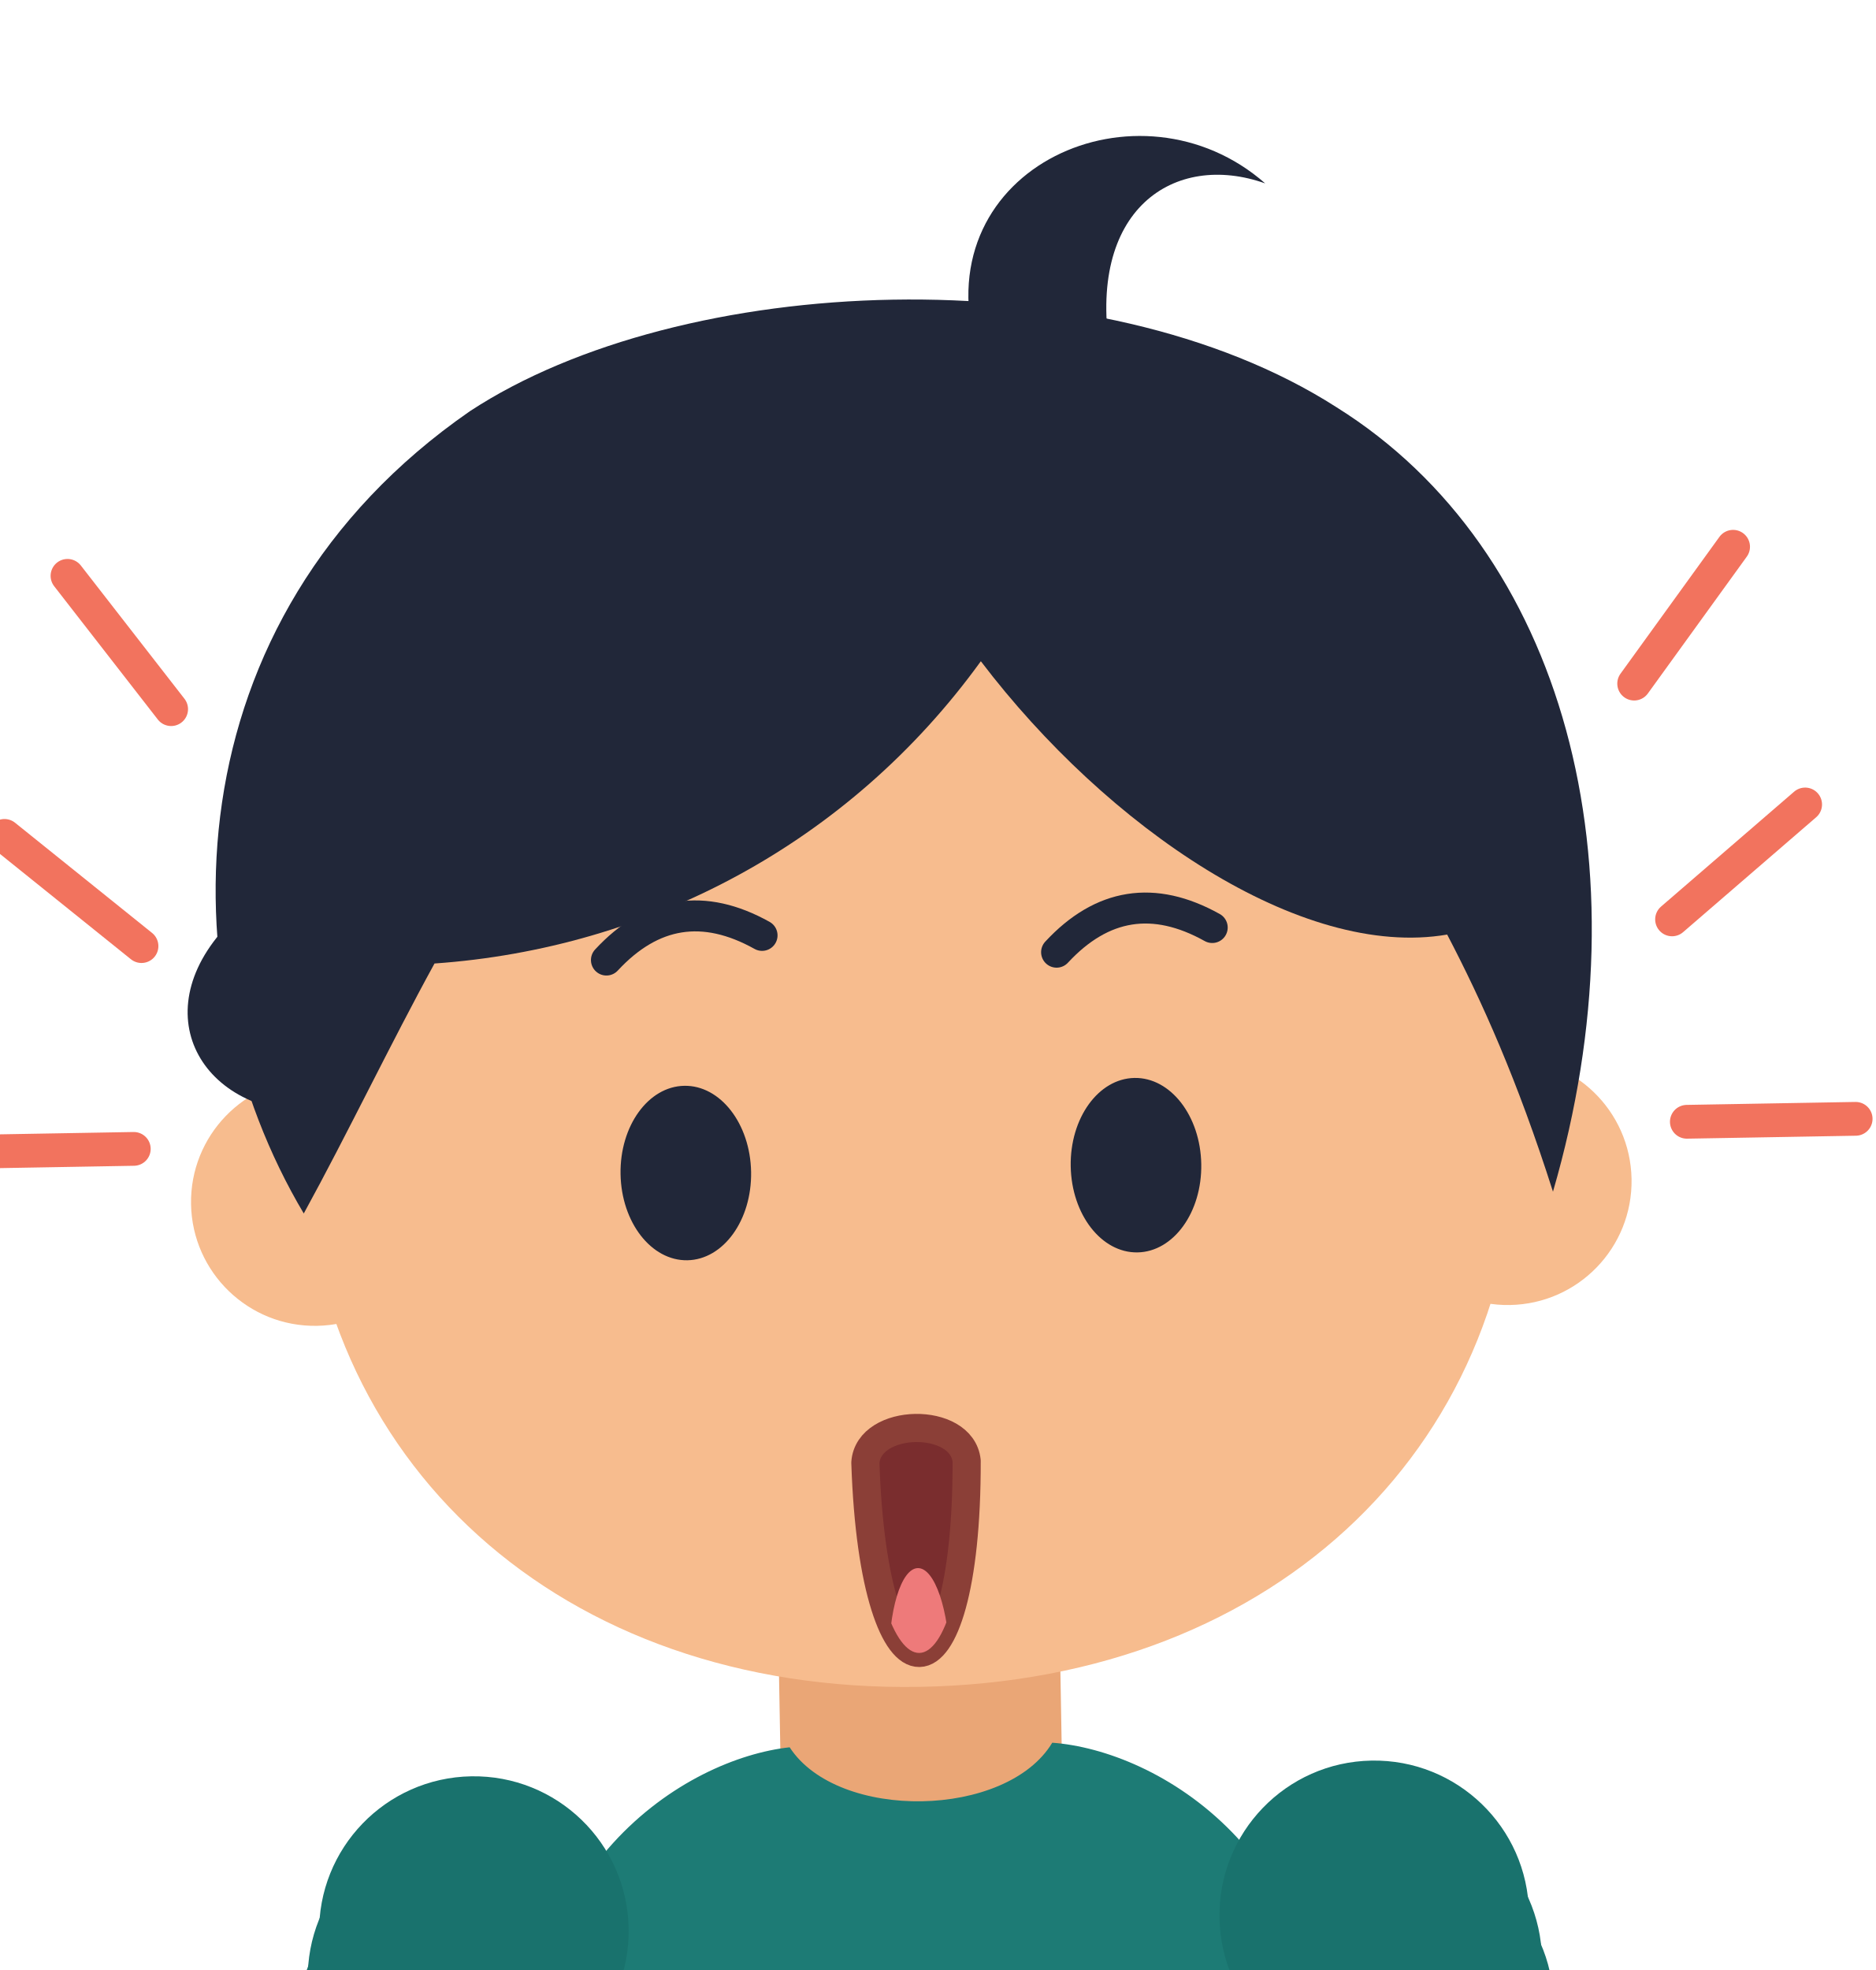
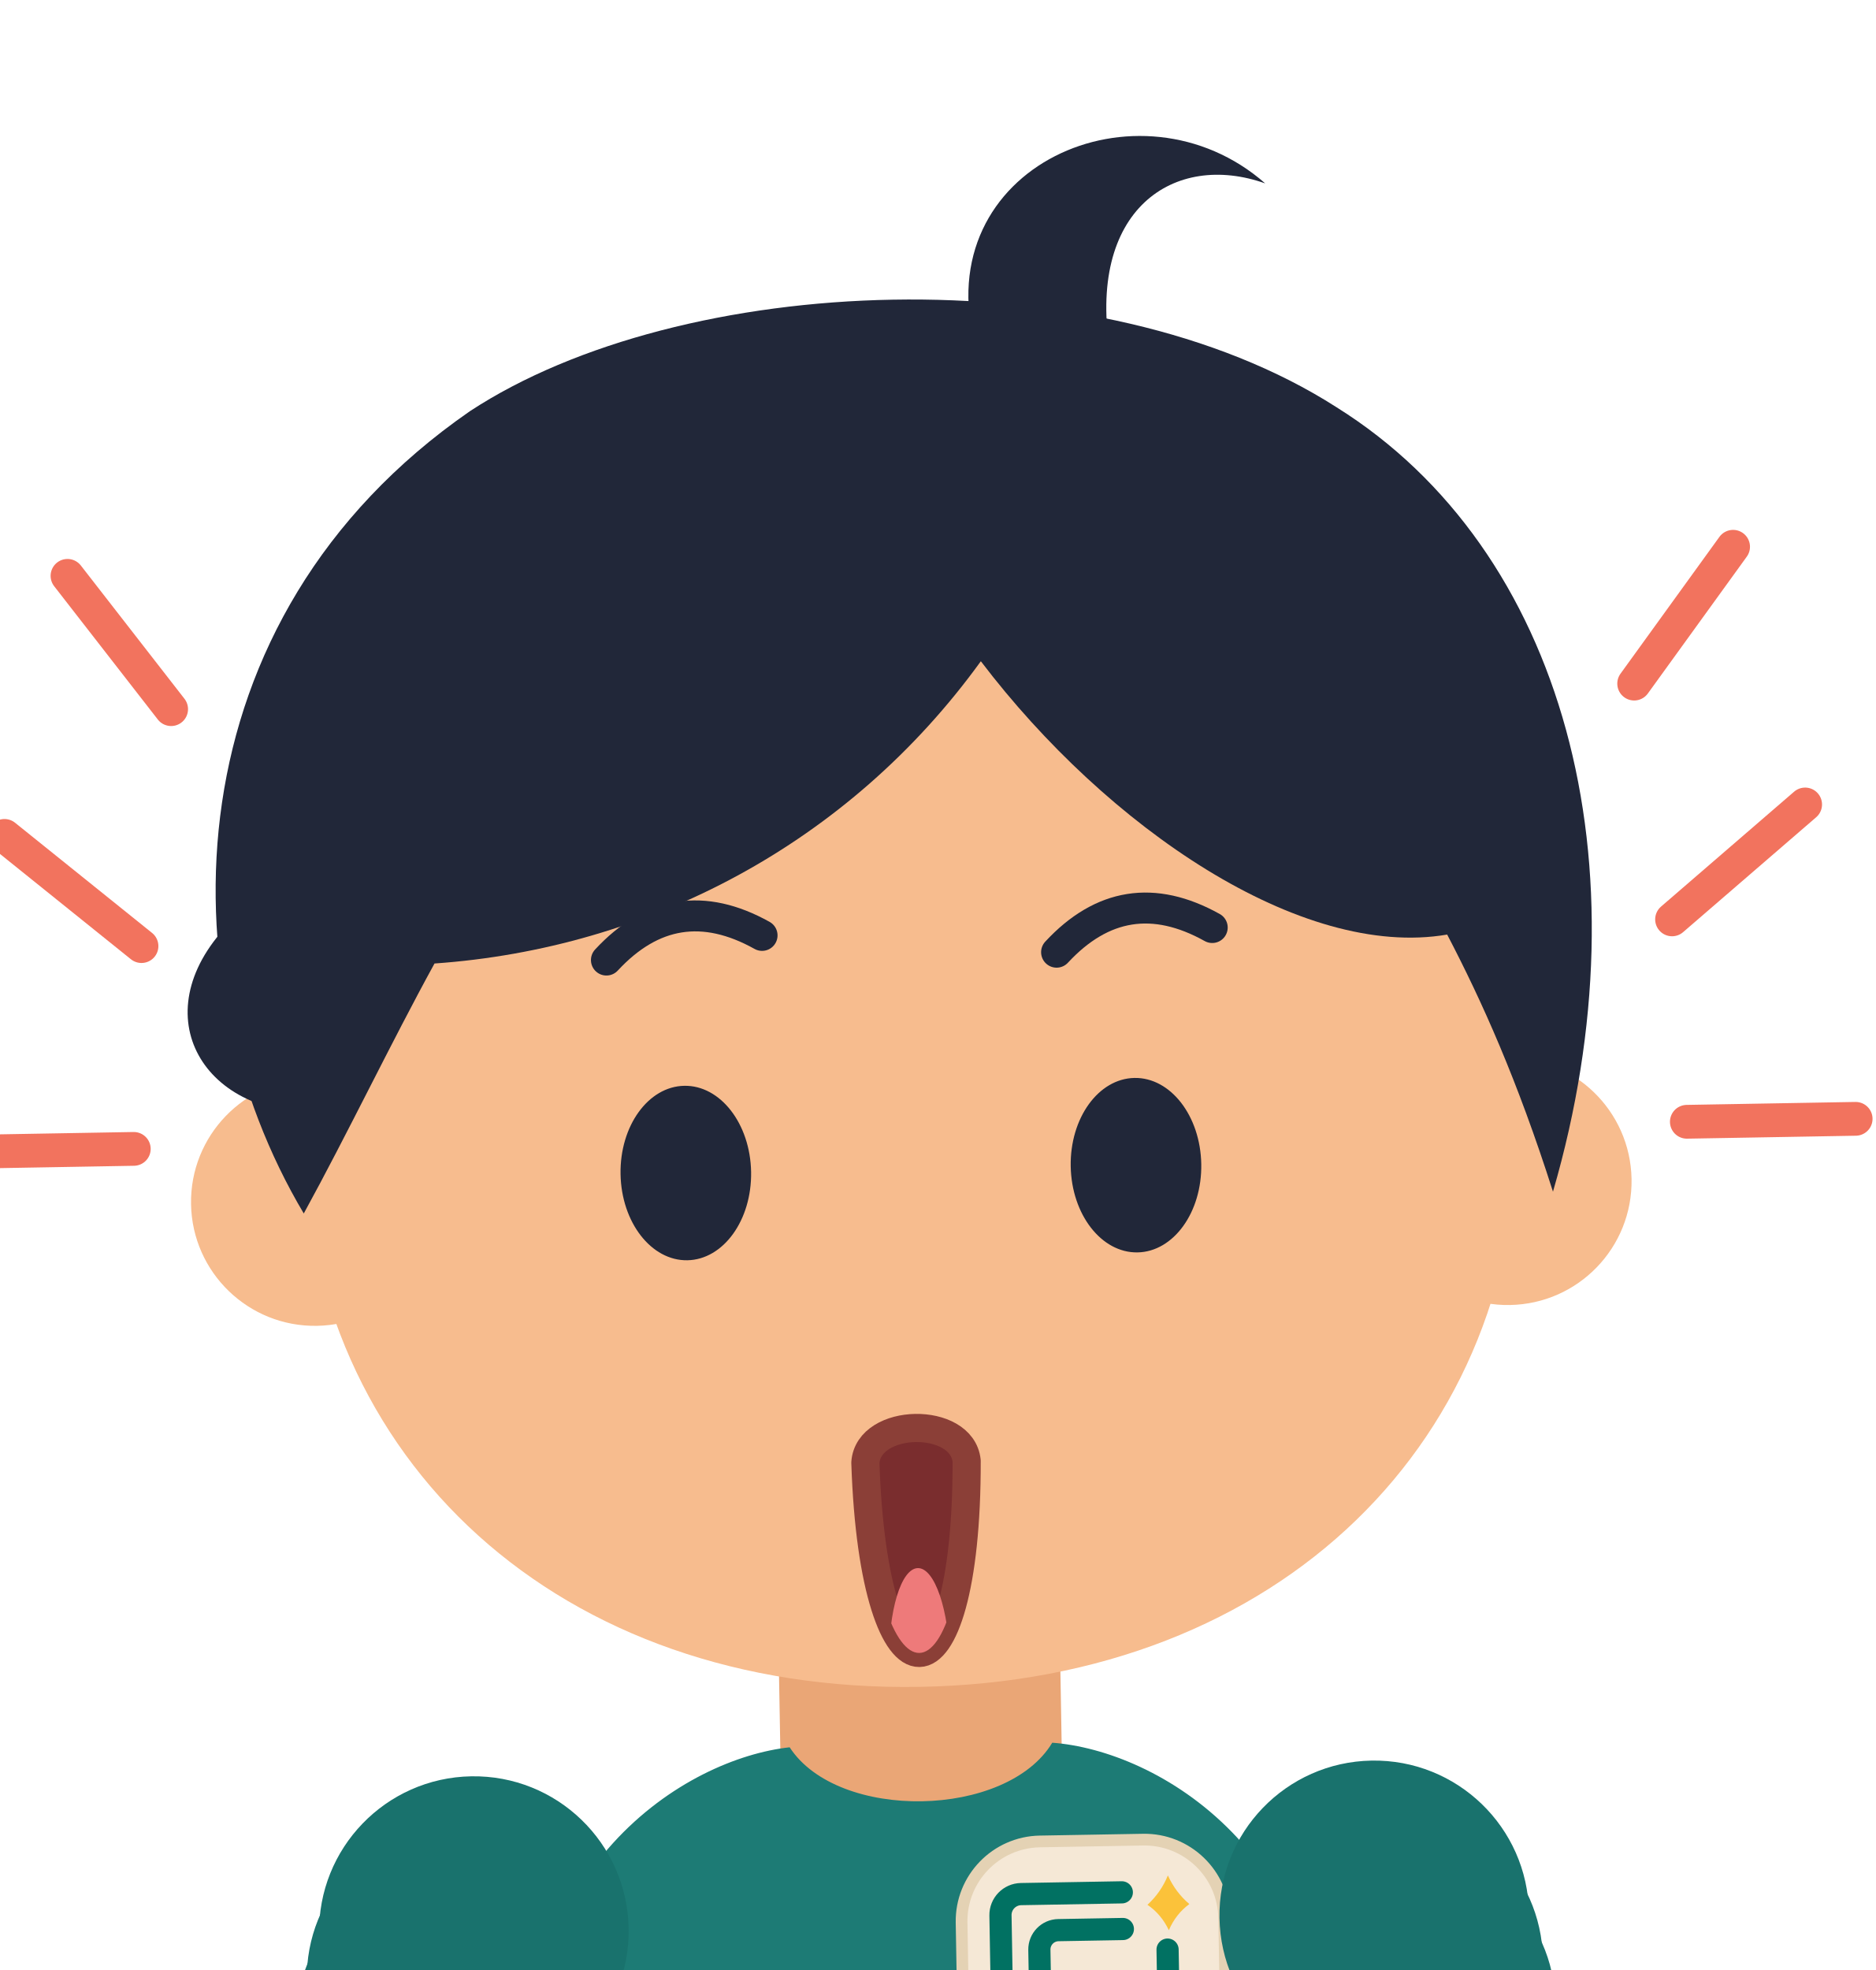
<svg xmlns="http://www.w3.org/2000/svg" viewBox="0 0 400 420" role="img" aria-label="Raka">
  <path d="M130 566L194 566L190 736L134 736Z" fill="#212739" stroke="#212739" stroke-width="12" stroke-linejoin="round" />
  <path d="M206 566L270 566L266 736L210 736Z" fill="#212739" stroke="#212739" stroke-width="12" stroke-linejoin="round" />
  <path d="M88 778C82 750 112 734 152 736L190 738C202 752 200 778 188 778Z" fill="#F5E8D6" />
  <path d="M312 778C318 750 288 734 248 736L210 738C198 752 200 778 212 778Z" fill="#F5E8D6" />
  <g class="raka-body" transform="translate(0 0) rotate(-1 200 580)">
    <rect x="170" y="336" width="60" height="62" rx="16" fill="#EAA676" />
    <g transform="translate(200 580) scale(1 1) translate(-200 -580)">
      <path d="M114 452C112 396 150 374 172 372C182 388 218 388 228 372C250 374 288 396 286 452L296 566C250 588 150 588 104 566Z" fill="#1D7B75" />
+     </g>
+     <g class="raka-patch">
+       <rect x="208" y="393" width="56" height="56" rx="17" fill="#F5E8D6" stroke="#E4D2B4" stroke-width="2.5" />
+       <g transform="translate(236 421) scale(0.1719) translate(-128 -128)">
+         <g fill="none" stroke="#017162" stroke-width="27.5" stroke-linecap="round" stroke-linejoin="round">
+           <path d="M164.5 30H39.5A26 26 0 0 0 13.5 56V205.5A26 26 0 0 0 39.5 231.5H221.5" />
+           <path d="M165 75.5H85A24 24 0 0 0 61 99.5V160.5A24 24 0 0 0 85 184.5H196A24 24 0 0 0 220 160.5V102" />
+         </g>
+         <path d="M222 10Q231 31 248 46Q231 58 222 78Q213 58 196 46Q213 31 222 10Z" fill="#FBC23A" />
+       </g>
    </g>
    <g class="raka-head" transform="translate(200 362) rotate(0) scale(1.2) translate(-200 -306)">
      <circle cx="94" cy="216" r="22" fill="#F7BC8E" />
      <circle cx="306" cy="216" r="22" fill="#F7BC8E" />
      <path d="M200 92C270 92 308 138 308 204C308 262 264 304 200 304C136 304 92 262 92 204C92 138 130 92 200 92Z" fill="#F7BC8E" />
      <g transform="translate(200 0) scale(1 1) translate(-200 0)">
        <path d="M146 187Q160 176 174 187" fill="none" stroke="#212739" stroke-width="5.5" stroke-linecap="round" transform="translate(0 -15) rotate(-8 160 184)" />
        <path d="M226 187Q240 176 254 187" fill="none" stroke="#212739" stroke-width="5.5" stroke-linecap="round" transform="translate(0 -15) rotate(-8 240 184)" />
        <ellipse cx="160" cy="212" rx="11.6" ry="15.5" fill="#212739" opacity="1" />
        <path d="M146 217Q160 195 174 217" fill="none" stroke="#212739" stroke-width="6" stroke-linecap="round" opacity="0" />
        <ellipse cx="240" cy="212" rx="11.6" ry="15.5" fill="#212739" opacity="1" />
        <path d="M226 217Q240 195 254 217" fill="none" stroke="#212739" stroke-width="6" stroke-linecap="round" opacity="0" />
        <g transform="translate(200 264)">
          <defs>
            <clipPath id="wajah-kaget-mc">
              <path d="M-9 0C-8.3 -8 8.3 -8 9 0C8.3 45.3 -8.3 45.3 -9 0Z" />
            </clipPath>
          </defs>
          <path d="M-9 0C-8.3 -8 8.3 -8 9 0C8.3 45.3 -8.3 45.3 -9 0Z" fill="#7A2D2E" fill-opacity="1" stroke="#8B3F37" stroke-width="5" stroke-linejoin="round" />
          <ellipse cx="0" cy="35.7" rx="5.4" ry="16.8" fill="#EE7A7A" clip-path="url(#wajah-kaget-mc)" opacity="1" />
        </g>
      </g>
      <g transform="translate(0 0)" fill="#212739">
        <path d="M92 218C68 176 70 112 124 76C162 52 236 50 278 78C318 104 332 160 314 218C308 198 302 184 296 172C270 176 236 152 214 122C190 154 154 172 116 174C108 188 100 204 92 218Z" />
        <path d="M98 200C76 202 64 184 78 168C80 180 88 184 102 184Z" />
        <path d="M214 66C206 34 244 18 266 38C250 32 234 42 238 68Z" />
      </g>
      <g opacity="1" stroke="#F2735E" stroke-width="6" stroke-linecap="round">
        <path d="M40 150L64 170M32 206H62M52 104L70 128" />
        <path d="M360 150L336 170M368 206H338M348 104L330 128" />
      </g>
    </g>
    <g class="raka-arm-L" fill="#19726d">
      <circle cx="104" cy="410" r="33" />
-       <circle cx="101.4" cy="419.9" r="33" />
-       <circle cx="99" cy="429.3" r="32.9" />
-       <circle cx="96.8" cy="438.4" r="32.9" />
-       <circle cx="94.8" cy="447" r="32.8" />
-       <circle cx="93" cy="455.1" r="32.7" />
-       <circle cx="91.4" cy="462.9" r="32.5" />
-       <circle cx="90" cy="470.2" r="32.4" />
-       <circle cx="88.8" cy="477" r="32.2" />
-       <circle cx="87.8" cy="483.5" r="32" />
-       <circle cx="87" cy="489.5" r="31.8" />
-       <circle cx="86.4" cy="495.1" r="31.5" />
-       <circle cx="86" cy="500.2" r="31.3" />
-       <circle cx="85.8" cy="505" r="31" />
-       <circle cx="85.8" cy="509.3" r="30.7" />
-       <circle cx="86" cy="513.1" r="30.5" />
-       <circle cx="86.4" cy="516.6" r="30.2" />
-       <circle cx="87" cy="519.6" r="29.9" />
-       <circle cx="87.8" cy="522.1" r="29.6" />
-       <circle cx="88.8" cy="524.3" r="29.3" />
-       <circle cx="90" cy="526" r="29" />
-       <circle cx="91.4" cy="527.3" r="28.7" />
-       <circle cx="93" cy="528.1" r="28.4" />
-       <circle cx="94.8" cy="528.6" r="28.1" />
-       <circle cx="96.8" cy="528.6" r="27.8" />
-       <circle cx="99" cy="528.1" r="27.5" />
-       <circle cx="101.4" cy="527.3" r="27.3" />
-       <circle cx="104" cy="526" r="27" />
-       <circle cx="106.8" cy="524.2" r="26.7" />
-       <circle cx="109.8" cy="522.1" r="26.5" />
-       <circle cx="113" cy="519.5" r="26.3" />
-       <circle cx="116.4" cy="516.5" r="26" />
-       <circle cx="120" cy="513" r="25.8" />
-       <circle cx="123.8" cy="509.2" r="25.6" />
-       <circle cx="127.8" cy="504.9" r="25.5" />
-       <circle cx="132" cy="500.1" r="25.3" />
-       <circle cx="136.4" cy="495" r="25.2" />
-       <circle cx="141" cy="489.4" r="25.1" />
-       <circle cx="145.8" cy="483.3" r="25.1" />
-       <circle cx="150.8" cy="476.9" r="25" />
-       <circle cx="156" cy="470" r="25" />
-       <circle cx="166.2" cy="456.4" r="22" fill="#F7BC8E" />
+       <circle cx="101.2" cy="419.9" r="33" />
+       <circle cx="98.6" cy="429.4" r="32.9" />
+       <circle cx="96.3" cy="438.5" r="32.9" />
+       <circle cx="94.2" cy="447.1" r="32.8" />
+       <circle cx="92.3" cy="455.4" r="32.7" />
+       <circle cx="90.6" cy="463.2" r="32.5" />
+       <circle cx="89.1" cy="470.7" r="32.4" />
+       <circle cx="87.8" cy="477.7" r="32.2" />
+       <circle cx="86.8" cy="484.3" r="32" />
+       <circle cx="86" cy="490.5" r="31.8" />
+       <circle cx="85.4" cy="496.3" r="31.5" />
+       <circle cx="85" cy="501.7" r="31.3" />
+       <circle cx="84.9" cy="506.7" r="31" />
+       <circle cx="85" cy="511.2" r="30.7" />
+       <circle cx="85.3" cy="515.4" r="30.5" />
+       <circle cx="85.8" cy="519.1" r="30.2" />
+       <circle cx="86.5" cy="522.5" r="29.9" />
+       <circle cx="87.4" cy="525.4" r="29.6" />
+       <circle cx="88.6" cy="527.9" r="29.3" />
+       <circle cx="90" cy="530" r="29" />
+       <circle cx="91.6" cy="531.7" r="28.7" />
+       <circle cx="93.4" cy="533" r="28.4" />
+       <circle cx="95.5" cy="533.9" r="28.1" />
+       <circle cx="97.8" cy="534.3" r="27.8" />
+       <circle cx="100.3" cy="534.4" r="27.5" />
+       <circle cx="103" cy="534" r="27.3" />
+       <circle cx="105.9" cy="533.3" r="27" />
+       <circle cx="109" cy="532.1" r="26.7" />
+       <circle cx="112.4" cy="530.5" r="26.5" />
+       <circle cx="116" cy="528.5" r="26.3" />
+       <circle cx="119.8" cy="526.1" r="26" />
+       <circle cx="123.8" cy="523.3" r="25.8" />
+       <circle cx="128.1" cy="520.1" r="25.6" />
+       <circle cx="132.6" cy="516.4" r="25.5" />
+       <circle cx="137.3" cy="512.4" r="25.3" />
+       <circle cx="142.2" cy="507.9" r="25.2" />
+       <circle cx="147.3" cy="503.1" r="25.1" />
+       <circle cx="152.6" cy="497.8" r="25.1" />
+       <circle cx="158.2" cy="492.1" r="25" />
+       <circle cx="164" cy="486" r="25" />
+       <circle cx="175.6" cy="473.6" r="22" fill="#F7BC8E" />
    </g>
    <g class="raka-arm-R" fill="#19726d">
      <circle cx="296" cy="410" r="33" />
-       <circle cx="298.6" cy="419.9" r="33" />
-       <circle cx="301" cy="429.3" r="32.9" />
-       <circle cx="303.2" cy="438.4" r="32.9" />
-       <circle cx="305.2" cy="447" r="32.8" />
-       <circle cx="307" cy="455.1" r="32.7" />
-       <circle cx="308.6" cy="462.9" r="32.5" />
-       <circle cx="310" cy="470.2" r="32.4" />
-       <circle cx="311.2" cy="477" r="32.2" />
-       <circle cx="312.2" cy="483.5" r="32" />
-       <circle cx="313" cy="489.5" r="31.8" />
-       <circle cx="313.6" cy="495.1" r="31.5" />
-       <circle cx="314" cy="500.2" r="31.3" />
-       <circle cx="314.2" cy="505" r="31" />
-       <circle cx="314.2" cy="509.3" r="30.7" />
-       <circle cx="314" cy="513.1" r="30.5" />
-       <circle cx="313.6" cy="516.6" r="30.2" />
-       <circle cx="313" cy="519.6" r="29.9" />
-       <circle cx="312.2" cy="522.1" r="29.6" />
-       <circle cx="311.2" cy="524.3" r="29.3" />
-       <circle cx="310" cy="526" r="29" />
-       <circle cx="308.6" cy="527.3" r="28.7" />
-       <circle cx="307" cy="528.1" r="28.4" />
-       <circle cx="305.2" cy="528.6" r="28.1" />
-       <circle cx="303.2" cy="528.6" r="27.8" />
-       <circle cx="301" cy="528.1" r="27.5" />
-       <circle cx="298.6" cy="527.3" r="27.3" />
-       <circle cx="296" cy="526" r="27" />
-       <circle cx="293.2" cy="524.2" r="26.7" />
-       <circle cx="290.2" cy="522.1" r="26.5" />
-       <circle cx="287" cy="519.5" r="26.3" />
-       <circle cx="283.6" cy="516.5" r="26" />
-       <circle cx="280" cy="513" r="25.8" />
-       <circle cx="276.2" cy="509.2" r="25.6" />
-       <circle cx="272.2" cy="504.9" r="25.5" />
-       <circle cx="268" cy="500.1" r="25.3" />
-       <circle cx="263.6" cy="495" r="25.2" />
-       <circle cx="259" cy="489.4" r="25.1" />
-       <circle cx="254.2" cy="483.3" r="25.1" />
-       <circle cx="249.2" cy="476.9" r="25" />
-       <circle cx="244" cy="470" r="25" />
-       <circle cx="233.8" cy="456.4" r="22" fill="#F7BC8E" />
+       <circle cx="298.8" cy="419.9" r="33" />
+       <circle cx="301.4" cy="429.4" r="32.9" />
+       <circle cx="303.7" cy="438.5" r="32.9" />
+       <circle cx="305.8" cy="447.1" r="32.8" />
+       <circle cx="307.8" cy="455.4" r="32.7" />
+       <circle cx="309.4" cy="463.2" r="32.5" />
+       <circle cx="310.9" cy="470.7" r="32.4" />
+       <circle cx="312.2" cy="477.7" r="32.2" />
+       <circle cx="313.2" cy="484.3" r="32" />
+       <circle cx="314" cy="490.5" r="31.8" />
+       <circle cx="314.6" cy="496.3" r="31.5" />
+       <circle cx="315" cy="501.7" r="31.3" />
+       <circle cx="315.1" cy="506.7" r="31" />
+       <circle cx="315" cy="511.2" r="30.7" />
+       <circle cx="314.8" cy="515.4" r="30.5" />
+       <circle cx="314.2" cy="519.1" r="30.2" />
+       <circle cx="313.5" cy="522.5" r="29.9" />
+       <circle cx="312.6" cy="525.4" r="29.6" />
+       <circle cx="311.4" cy="527.9" r="29.3" />
+       <circle cx="310" cy="530" r="29" />
+       <circle cx="308.4" cy="531.7" r="28.7" />
+       <circle cx="306.6" cy="533" r="28.4" />
+       <circle cx="304.5" cy="533.9" r="28.1" />
+       <circle cx="302.2" cy="534.3" r="27.8" />
+       <circle cx="299.8" cy="534.4" r="27.5" />
+       <circle cx="297" cy="534" r="27.3" />
+       <circle cx="294.1" cy="533.3" r="27" />
+       <circle cx="291" cy="532.1" r="26.7" />
+       <circle cx="287.6" cy="530.5" r="26.5" />
+       <circle cx="284" cy="528.5" r="26.3" />
+       <circle cx="280.2" cy="526.1" r="26" />
+       <circle cx="276.2" cy="523.3" r="25.8" />
+       <circle cx="271.9" cy="520.1" r="25.6" />
+       <circle cx="267.4" cy="516.4" r="25.5" />
+       <circle cx="262.8" cy="512.4" r="25.3" />
+       <circle cx="257.8" cy="507.9" r="25.2" />
+       <circle cx="252.7" cy="503.1" r="25.1" />
+       <circle cx="247.4" cy="497.8" r="25.1" />
+       <circle cx="241.8" cy="492.1" r="25" />
+       <circle cx="236" cy="486" r="25" />
+       <circle cx="224.4" cy="473.6" r="22" fill="#F7BC8E" />
    </g>
  </g>
</svg>
